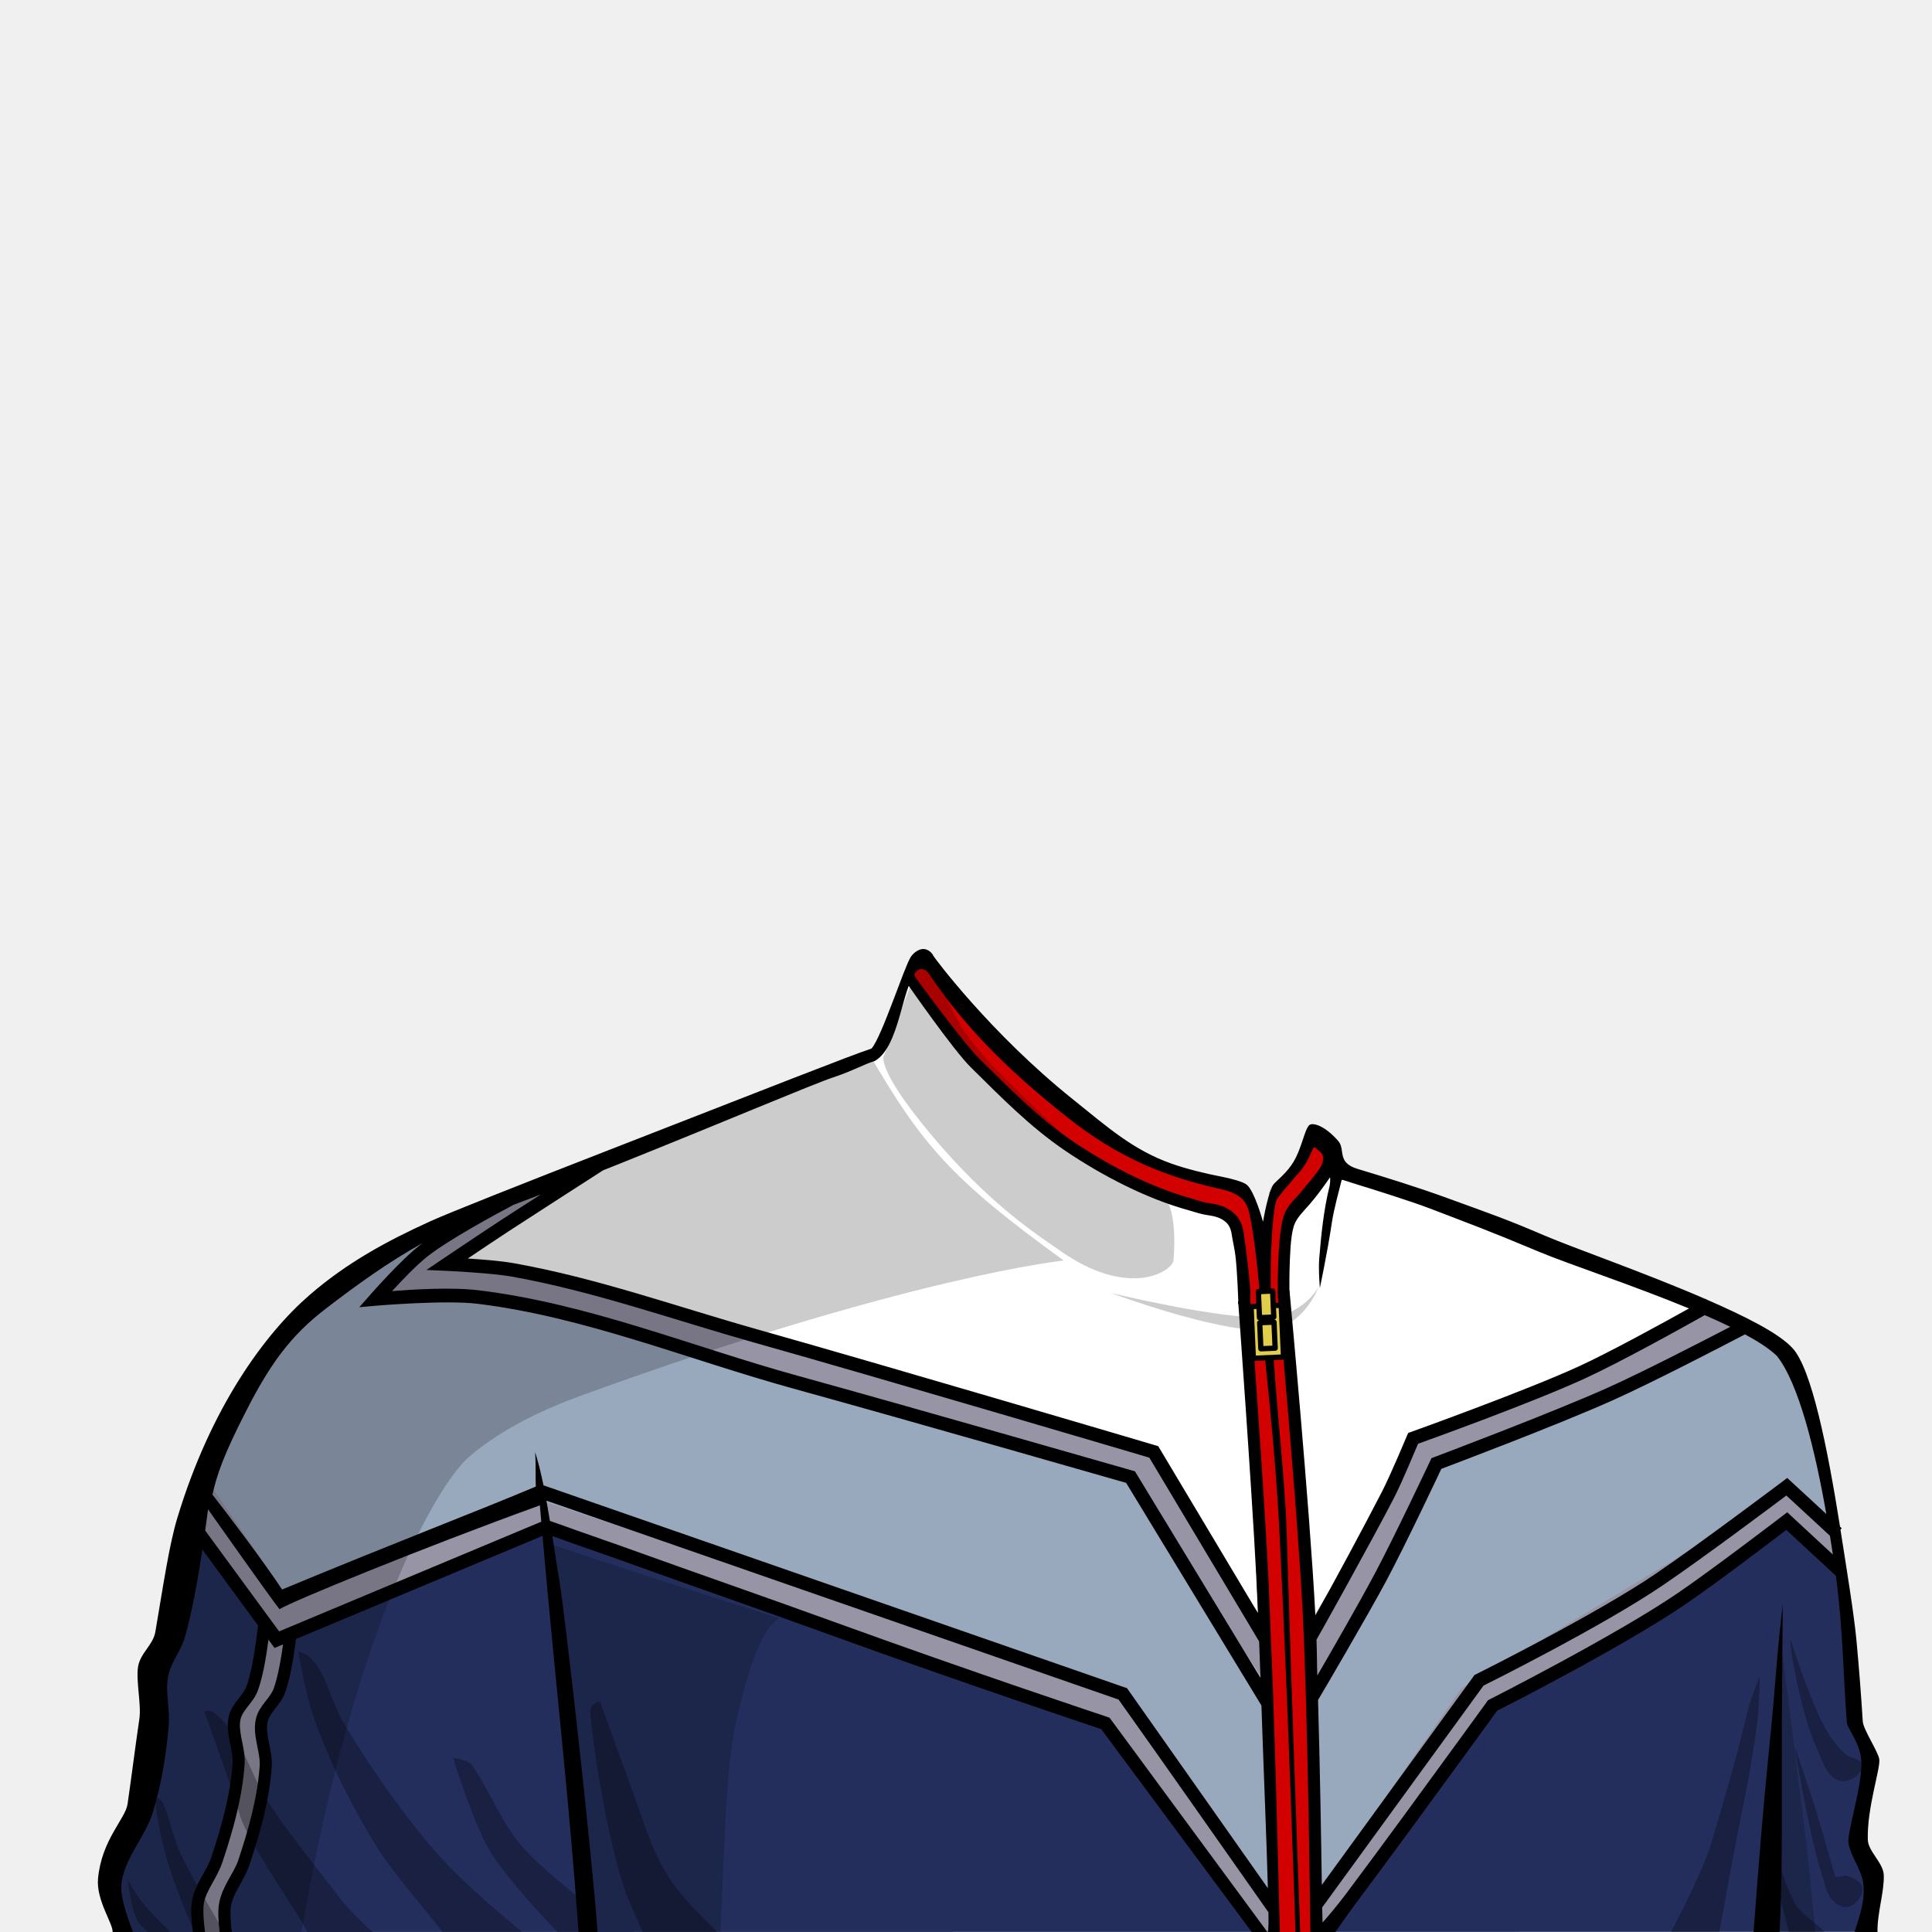
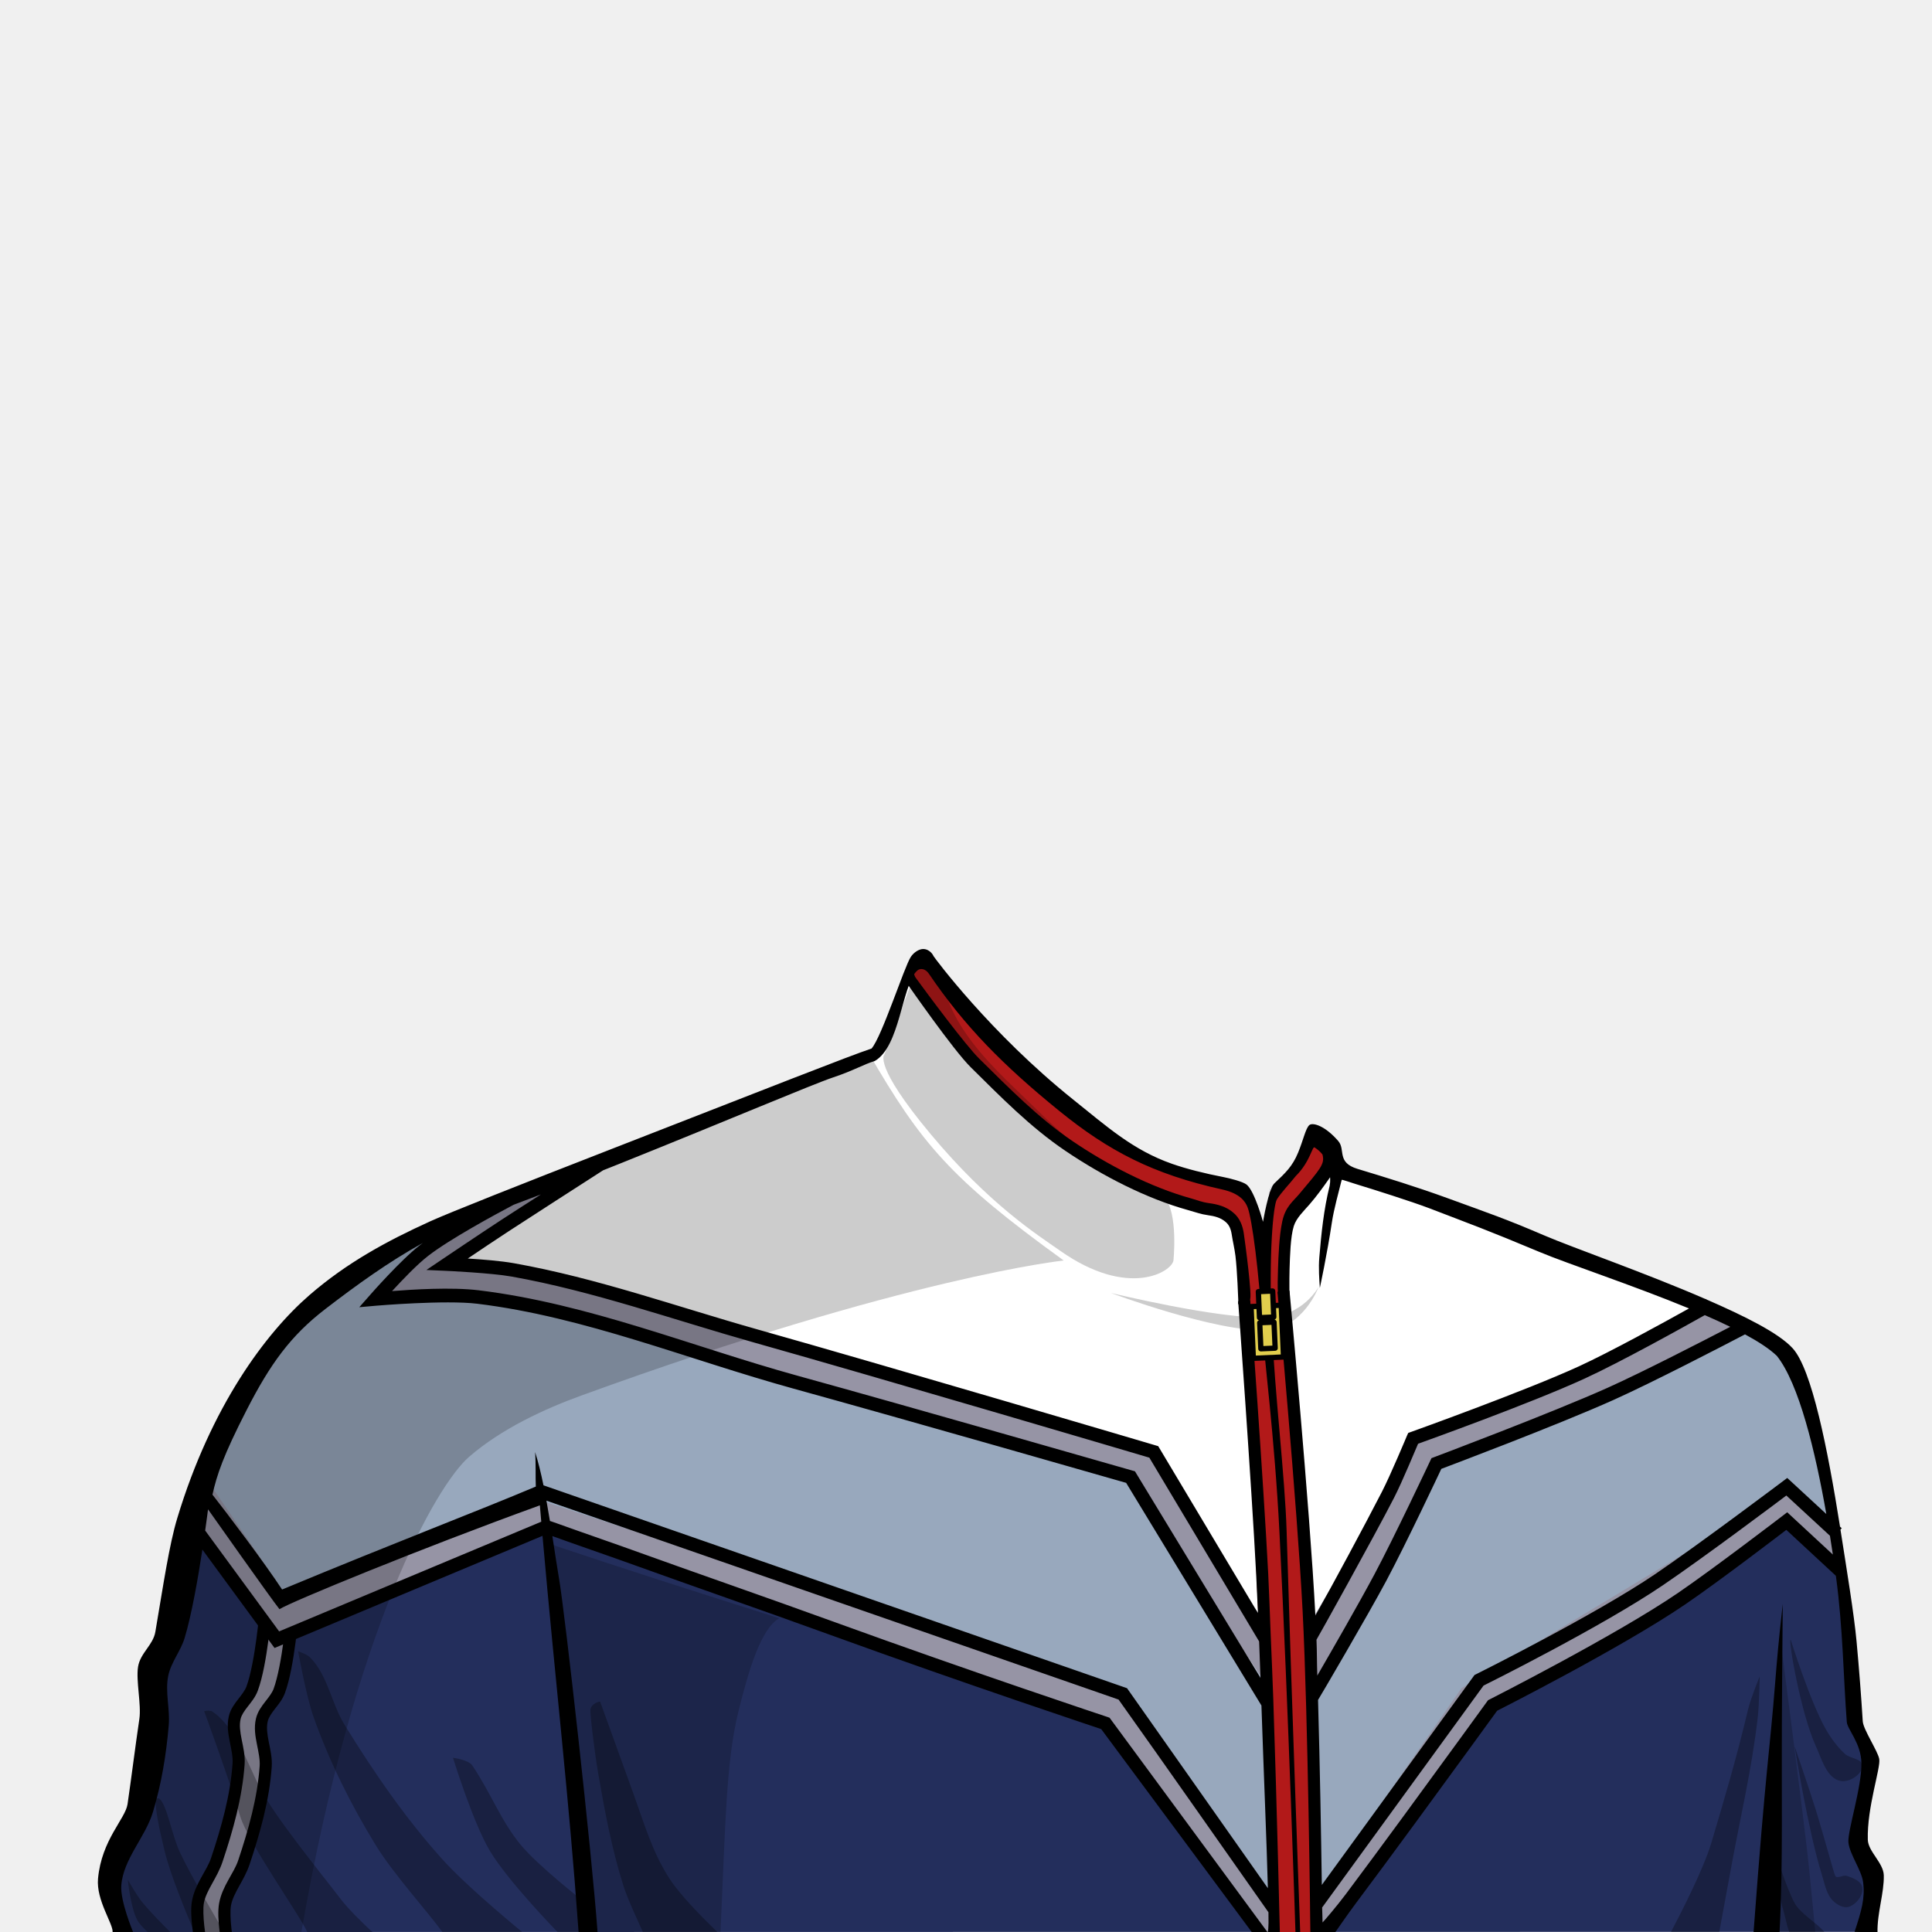
<svg xmlns="http://www.w3.org/2000/svg" version="1.1" id="svg171226" width="400" height="400" viewBox="0 0 400 400" xml:space="preserve">
  <defs id="defs171230" />
  <g id="g171234" style="display:inline">
    <path id="path171962" style="display:inline;fill:#232e5c;fill-opacity:1;fill-rule:nonzero;stroke:none;stroke-width:1.333" d="m 191.48,198.279 c -4.828,3.956 -5.27,8.624 -10.275,19.625 l -45.736,16.898 -40.713,17.391 -11.703,4.525 -6.742,6.277 -9.459,6.824 C 55.867,279.862 46.947,292.999 41.172,309.599 L 34.899,334.108 24.136,390.91 25.664,400 122.211,399.99 V 400 h 9.066 l -0.002,-0.01 254.414,-0.023 2.382,-11.584 -3.382,-7.197 1.124,-8.254 1.359,-8.906 -3.068,-7.208 -3.133,-35.212 c -0.509,-6.7 -2.707,-16.606 -5.835,-31.646 -2.789,-9.065 -4.292,-11.158 -12.445,-16.039 -8.155,-4.881 -35.884,-14.403 -46.307,-18.889 -9.844,-4.237 -27.727,-8.638 -37.951,-12.98 l -4.953,-8.506 c -2.642,3.064 -4.412,6.824 -6.801,10.162 l -3.4,1.936 c -0.697,0.198 -1.003,8.369 -1.723,8.425 -1.775,0.139 -4.001,-8.131 -5.74,-8.306 -10.873,-1.412 -25.23,-9.195 -34.268,-15.832 -9.039,-6.637 -26.535,-28.717 -26.535,-28.717 -0.496,-1.461 -2.603,-1.74 -3.533,-2.936 z" />
    <path id="path31" style="baseline-shift:baseline;display:inline;overflow:visible;vector-effect:none;fill:#9694a5;enable-background:accumulate;stop-color:#000000;stop-opacity:1;opacity:1" d="M 54.523 333.234 C 54.523 333.234 54.31 335.964 53.861 339.334 C 53.413 342.704 52.667 346.771 51.895 348.857 C 51.725 349.316 51.199 350.043 50.43 351.033 C 49.66 352.023 48.625 353.321 48.18 355.232 C 47.642 357.542 48.037 359.594 48.371 361.277 C 48.705 362.961 48.98 364.33 48.91 365.32 C 48.464 371.669 46.668 378.076 44.549 384.42 C 43.818 386.608 41.311 389.285 40.535 393.551 C 40.164 395.59 40.374 397.664 40.572 399.473 C 40.592 399.652 40.612 399.828 40.633 400 L 46.682 400 C 46.633 399.641 46.583 399.242 46.537 398.82 C 46.364 397.237 46.323 395.252 46.438 394.625 C 46.801 392.624 48.951 390.174 50.238 386.322 C 52.417 379.801 54.39 372.923 54.895 365.742 C 55.051 363.523 54.561 361.65 54.256 360.109 C 53.95 358.569 53.832 357.416 54.023 356.592 C 54.108 356.227 54.469 355.614 55.168 354.715 C 55.867 353.816 56.88 352.674 57.521 350.941 C 58.679 347.817 59.337 343.669 59.809 340.125 C 60.28 336.581 60.506 333.701 60.506 333.701 L 54.523 333.234 z " />
    <path id="path15" style="fill:#98a8bd;fill-opacity:1;stroke:none;stroke-width:1px;stroke-linecap:butt;stroke-linejoin:miter;stroke-opacity:1" d="m 191.48,198.279 c -4.828,3.956 -5.27,8.624 -10.275,19.625 l -45.736,16.898 -40.713,17.391 -11.703,4.525 -6.742,6.277 -9.459,6.824 c -10.985,10.042 -19.905,23.179 -25.68,39.779 l -1.924,7.516 17.666,21.963 56.111,-22.846 116.232,41.283 30.777,42.463 14.018,-0.002 34.564,-46.469 37.676,-20.842 23.246,-17.637 11.639,9.203 -0.205,-2.627 c -0.509,-6.7 -2.708,-16.605 -5.836,-31.645 -2.789,-9.065 -4.292,-11.158 -12.445,-16.039 -8.155,-4.881 -35.884,-14.403 -46.307,-18.889 -9.844,-4.237 -27.727,-8.638 -37.951,-12.98 l -4.953,-8.506 c -2.642,3.064 -4.412,6.824 -6.801,10.162 l -3.4,1.936 c -0.697,0.198 -0.902,8.67 -1.623,8.726 -1.775,0.139 -4.101,-8.432 -5.84,-8.607 -10.873,-1.412 -25.23,-9.195 -34.268,-15.832 -9.039,-6.637 -26.535,-28.717 -26.535,-28.717 -0.496,-1.461 -2.603,-1.74 -3.533,-2.936 z" />
    <path id="path33" style="baseline-shift:baseline;display:inline;overflow:visible;vector-effect:none;enable-background:accumulate;stop-color:#000000;stop-opacity:1;opacity:1;fill:#000000;fill-opacity:1" d="M 53.764 333.068 C 53.764 333.068 53.547 335.843 53.092 339.264 C 52.637 342.684 51.916 346.775 51.031 349.164 C 50.724 349.994 50.055 350.843 49.307 351.807 C 48.558 352.77 47.719 353.868 47.379 355.328 C 46.942 357.204 47.256 358.993 47.582 360.635 C 47.908 362.276 48.245 363.794 48.15 365.143 C 47.687 371.734 45.84 378.278 43.703 384.674 C 42.81 387.348 40.408 389.96 39.752 393.564 C 39.456 395.192 39.616 397.24 39.807 398.982 C 39.846 399.339 39.888 399.681 39.93 400 L 42.453 400 C 42.4 399.61 42.344 399.172 42.293 398.709 C 42.112 397.06 42.022 395.051 42.211 394.012 C 42.695 391.351 44.949 388.834 46.074 385.467 C 48.236 378.997 50.157 372.257 50.645 365.318 C 50.775 363.458 50.349 361.731 50.035 360.148 C 49.721 358.566 49.522 357.152 49.814 355.895 C 50.004 355.079 50.562 354.265 51.281 353.34 C 52.001 352.414 52.871 351.394 53.375 350.033 C 54.42 347.211 55.103 343.087 55.568 339.594 C 56.033 336.101 56.256 333.264 56.256 333.264 L 53.764 333.068 z M 59.375 333.57 C 59.375 333.57 59.158 336.345 58.703 339.766 C 58.248 343.186 57.528 347.277 56.643 349.666 C 56.335 350.496 55.667 351.343 54.918 352.307 C 54.169 353.27 53.33 354.368 52.99 355.828 C 52.554 357.704 52.868 359.495 53.193 361.137 C 53.519 362.778 53.857 364.296 53.762 365.645 C 53.298 372.236 51.451 378.78 49.314 385.176 C 48.421 387.849 46.019 390.46 45.363 394.064 C 45.067 395.692 45.227 397.74 45.418 399.482 C 45.437 399.659 45.458 399.832 45.479 400 L 47.998 400 C 47.966 399.749 47.934 399.484 47.904 399.211 C 47.724 397.562 47.633 395.551 47.822 394.512 C 48.306 391.851 50.561 389.334 51.686 385.967 C 53.847 379.497 55.768 372.757 56.256 365.818 C 56.387 363.958 55.96 362.232 55.646 360.65 C 55.333 359.068 55.133 357.654 55.426 356.396 C 55.616 355.581 56.173 354.767 56.893 353.842 C 57.612 352.916 58.482 351.896 58.986 350.535 C 60.032 347.713 60.715 343.587 61.18 340.094 C 61.645 336.601 61.867 333.764 61.867 333.764 L 59.375 333.57 z " />
    <path id="path17" style="fill:#ffffff;fill-opacity:1;fill-rule:nonzero;stroke:none;stroke-width:1.333" d="m 191.48,198.279 c -4.828,3.956 -5.27,8.624 -10.275,19.625 l -45.736,16.898 -35.453,15.145 -11.875,7.672 -10.203,11.336 15.305,-0.85 18.422,2.268 121.865,35.709 33.443,49.881 6.518,-8.502 14.736,-24.658 9.354,-20.121 31.459,-12.471 25.223,-11.336 8.031,-5.188 c -8.623,-4.946 -35.65,-14.239 -45.908,-18.654 -9.844,-4.237 -27.727,-8.638 -37.951,-12.98 l -4.953,-8.506 c -2.642,3.064 -4.412,6.824 -6.801,10.162 l -3.4,1.936 c -0.697,0.198 -1.003,8.67 -1.723,8.726 -1.775,0.139 -4.001,-8.432 -5.74,-8.607 -10.873,-1.412 -25.23,-9.195 -34.268,-15.832 -9.039,-6.637 -26.535,-28.717 -26.535,-28.717 -0.496,-1.461 -2.603,-1.74 -3.533,-2.936 z" />
    <path id="path18" style="fill:#9694a5;fill-opacity:1;stroke:none;stroke-width:1px;stroke-linecap:butt;stroke-linejoin:miter;stroke-opacity:1" d="m 127.508,238.203 -27.492,11.744 -11.875,7.672 -10.203,11.336 15.305,-0.85 18.422,2.268 121.865,35.709 33.443,49.881 6.518,-8.502 14.736,-24.658 9.354,-20.121 31.459,-12.471 25.223,-11.336 8.031,-5.188 c -1.953,-1.12 -4.85,-2.465 -8.283,-3.924 l -1.705,1.578 -30.861,14.83 -29.66,11.223 -10.02,20.842 -14.43,24.449 -11.223,-14.43 -11.623,-19.639 -5.209,-8.416 L 200,288.979 156.312,276.553 117.436,264.529 103.006,262.525 92.334,261.923 103.406,254.91 Z M 42.529,305.908 c -0.47,1.211 -0.923,2.441 -1.357,3.691 l -1.924,7.516 17.666,21.963 56.111,-22.846 116.232,41.283 30.777,42.463 14.018,-0.002 34.564,-46.469 37.676,-20.842 23.246,-17.637 11.639,9.203 -0.205,-2.627 c -0.116,-1.534 -0.321,-3.236 -0.605,-5.129 v -0.002 l -10.027,-7.857 -67.734,40.881 -32.064,46.094 -6.012,0.4 -31.264,-45.691 -121.441,-39.68 -52.906,19.238 z" />
    <path d="m 179.812,217.966 c -14.598,5.149 -31.25,13.415 -46.618,18.658 l -38.286,14.052 -11.855,6.044 -6.743,6.276 -9.459,6.824 -8.589,6.699 -18.387,37.684 c -6.38,25.808 -12.367,60.077 -14.995,76.982 L 26.678,400 H 62.401 c 10.895,-62.957 27.966,-92.522 34.705,-98.368 6.739,-5.845 15.612,-9.926 23.284,-12.716 67.723,-24.627 99.842,-27.943 99.842,-27.943 -23.419,-16.924 -29.445,-24.111 -40.42,-43.008 z" style="display:inline;opacity:0.2;fill:#000000;fill-opacity:1;fill-rule:nonzero;stroke:none;stroke-width:1.333" id="path172176" />
    <path d="m 161.328,335.039 c -16.753,-5.297 -31.721,-10.089 -47.612,-15.41 0,0 6.964,57.036 8.844,80.372 h 26.614 c 1.04,-22.693 1.143,-35.26 3.723,-45.718 2.137,-8.663 4.683,-17.107 8.43,-19.244 z" style="opacity:0.2;fill:#000000;fill-opacity:1;fill-rule:nonzero;stroke:none;stroke-width:1.333" id="path172192" />
    <path style="opacity:0.2;fill:#000000;fill-opacity:1;stroke:none;stroke-width:0.912px;stroke-linecap:butt;stroke-linejoin:miter;stroke-opacity:1" d="m 368.847,341.209 c 0,0 4.774,36.558 5.687,45.511 0.913,8.952 1.288,13.28 1.288,13.28 H 366.379 Z" id="path2" />
-     <path style="display:inline;fill:#d30000;fill-opacity:1;stroke:none;stroke-width:1px;stroke-linecap:butt;stroke-linejoin:miter;stroke-opacity:1" d="m 188.055,203.613 2.557,-5.845 9.041,11.598 14.703,13.333 23.444,18.685 12.968,3.105 7.215,1.461 3.626,9.042 1.35,-8.284 5.617,-4.685 2.192,-4.11 0.548,-3.014 4.018,5.297 -0.639,2.557 -4.84,6.393 -3.288,5.205 -0.583,11.941 5.1,80.089 L 272.123,400 h -2.831 -1.644 -1.735 -2.466 l -5.818,-130.462 -0.65,-14.729 -1.644,-3.744 -4.84,-1.096 -18.447,-5.114 -18.237,-13.255 -11.326,-11.64 -12.142,-14.176 z" id="path3" />
+     <path style="display:inline;fill:#b21919;fill-opacity:1;stroke:none;stroke-width:1px;stroke-linecap:butt;stroke-linejoin:miter;stroke-opacity:1" d="m 188.055,203.613 2.557,-5.845 9.041,11.598 14.703,13.333 23.444,18.685 12.968,3.105 7.215,1.461 3.626,9.042 1.35,-8.284 5.617,-4.685 2.192,-4.11 0.548,-3.014 4.018,5.297 -0.639,2.557 -4.84,6.393 -3.288,5.205 -0.583,11.941 5.1,80.089 L 272.123,400 h -2.831 -1.644 -1.735 -2.466 l -5.818,-130.462 -0.65,-14.729 -1.644,-3.744 -4.84,-1.096 -18.447,-5.114 -18.237,-13.255 -11.326,-11.64 -12.142,-14.176 z" id="path3" />
    <path style="color:#000000;display:inline;fill:#000000;-inkscape-stroke:none" d="m 265.991,270.191 0.869,-0.176 0.123,-0.877 c 0,0 -0.065,-4.14 0.007,-6.359 0.088,-2.744 0.185,-6.71 0.875,-8.924 0.524,-1.682 2.058,-3.115 3.285,-4.528 2.73,-3.144 5.795,-7.922 5.795,-7.922 0,0 -1.497,-1.796 -3.128,-2.325 0.506,1.915 -0.456,2.924 -4.77,8.072 -1.374,1.64 -2.901,2.633 -3.57,5.744 -0.642,2.988 -0.792,7.174 -0.877,9.802 -0.051,1.58 -0.121,4.124 0.003,5.195 m -5.711,0.564 c 0.056,-1.197 -0.341,-5.059 -0.726,-8.153 -0.164,-1.319 -0.429,-3.419 -0.652,-4.937 -0.223,-1.518 -0.775,-3.141 -2.186,-4.322 -1.533,-1.284 -3.304,-1.71 -4.953,-1.938 -1.649,-0.227 -2.326,-0.591 -3.749,-0.984 -8.478,-2.343 -17.406,-6.991 -24.712,-11.964 -6.943,-4.727 -13,-10.881 -19.17,-16.967 -2.84,-2.802 -10.568,-13.201 -13.163,-16.766 -0.542,-0.744 -0.202,-1.581 -0.202,-1.581 l -1.386,3.055 c 0,0 9.336,13.462 12.994,17.07 6.119,6.036 12.284,12.369 19.631,17.326 7.694,5.192 16.797,9.875 25.341,12.236 1.79,0.495 2.6,0.847 4.075,1.051 1.475,0.203 2.665,0.521 3.688,1.377 0.819,0.686 1.137,1.549 1.316,2.77 0.18,1.221 0.552,2.715 0.747,4.281 0.365,2.934 0.585,9.166 0.585,9.166 l -0.039,0.787 0.695,0.373 c 0,0 1.017,0.034 1.662,0.303 z" id="path2-4" />
    <path style="display:inline;fill:#000000;fill-opacity:0.2;stroke:none;stroke-width:1px;stroke-linecap:butt;stroke-linejoin:miter;stroke-opacity:1" d="m 230.003,267.693 c 0,0 22.278,5.418 32.194,5.061 7.626,-0.275 10.819,-6.339 10.819,-6.339 0,0 -3.199,8.674 -10.864,8.981 -10.468,0.419 -32.15,-7.703 -32.15,-7.703 z" id="path1-6" />
    <path id="path172002" style="fill:#000000;fill-opacity:1;fill-rule:nonzero;stroke:none;stroke-width:1.333" d="m 191.154,196.479 c -0.934,0 -2.011,0.761 -2.588,1.645 -1.358,2.08 -6.003,16.569 -8.123,18.965 -4.6,1.521 -20.748,7.915 -54.338,20.998 -18.049,7.03 -33.115,12.994 -37.01,14.764 -9.024,4.099 -17.333,8.61 -25.047,15.305 -9.035,7.841 -20.342,22.96 -27.346,46.16 -1.671,5.535 -2.844,13.575 -4.539,23.545 -0.467,2.747 -3.133,4.377 -3.584,7.25 -0.453,2.888 0.706,7.821 0.277,10.744 -0.888,6.049 -1.634,12.085 -2.447,17.662 -0.448,3.076 -5.377,7.369 -6.115,15.445 -0.406,4.447 3.153,9.368 3.02,11.039 h 4.236 c 0,0 -2.689,-6.408 -2.439,-9.645 0.425,-5.503 4.96,-9.922 6.557,-15.205 1.76,-5.822 2.752,-11.891 3.268,-17.951 0.289,-3.401 -0.782,-6.895 -0.105,-10.24 0.563,-2.784 2.566,-5.1 3.391,-7.818 1.451,-4.782 2.781,-12.434 3.68,-18.314 l 14.938,20.369 55.479,-23.215 c 2.749,31.286 5.435,53.658 7.471,82.02 h 3.924 c -1.179,-16.45 -6.755,-66.09 -7.961,-73.1 -0.423,-2.457 -0.88,-5.568 -1.395,-8.871 0.057,0.02 0.115,0.041 0.176,0.062 0.924,0.326 2.236,0.794 3.879,1.383 3.286,1.177 7.593,2.636 13.078,4.618 10.971,3.964 25.849,9.112 40.278,14.347 28.661,10.4 55.838,19.407 56.223,19.548 L 259.154,400 h 3.244 l -32.671,-44.358 -0.391,-0.145 c 0,0 -27.757,-9.217 -56.616,-19.688 -14.429,-5.236 -29.309,-10.384 -40.282,-14.349 -5.487,-1.982 -9.796,-3.443 -13.086,-4.622 -1.645,-0.589 -2.959,-1.058 -3.891,-1.387 -0.466,-0.164 -0.837,-0.294 -1.107,-0.387 -0.237,-0.081 -0.306,-0.115 -0.498,-0.166 -0.229,-1.404 -0.47,-2.816 -0.723,-4.203 l 118.455,41.184 c 10.139,14.234 20.962,29.75 31.03,44.033 0.092,3.74 -0.141,4.088 -0.141,4.088 h 2.498 c 0,0 -0.569,-24.927 -1.355,-48.229 l 0.008,-0.004 -0.008,-0.012 v -0.002 c -0.165,-4.894 -0.358,-8.833 -0.539,-13.34 l 0.01,-0.006 -0.012,-0.019 c -0.171,-4.257 -0.33,-9.117 -0.51,-12.602 -0.976,-18.895 -3.727,-56.539 -3.727,-56.539 l -2.492,0.182 c 0,0 2.75,37.662 3.723,56.486 0.127,2.467 0.253,5.183 0.377,8.072 l -20.652,-34.574 -0.523,-0.156 c 0,0 -54.846,-16.231 -82.582,-24.053 -16.47,-4.645 -33.042,-10.587 -50.234,-13.658 -2.796,-0.5 -6.552,-0.789 -9.613,-0.98 2.576,-1.731 5.68,-3.827 8.529,-5.686 4.585,-2.991 14.573,-9.418 19.498,-12.584 1.261,-0.499 2.547,-1.011 3.854,-1.535 22.146,-8.889 39.455,-16.252 43.807,-17.711 4.294,-1.439 6.115,-2.63 8.58,-3.381 5.2,-3.008 5.551,-15.245 8.641,-18.58 0.368,-0.398 0.834,-0.53 1.293,-0.434 0.459,0.096 0.912,0.419 1.262,0.934 7.438,10.965 15.443,19.016 26.908,28.34 10.327,8.398 19.538,13.186 33.803,16.332 3.798,0.837 4.844,2.581 5.279,3.701 0.951,2.446 2.378,13.589 2.988,24.361 0.322,5.672 2.629,23.432 3.611,42.936 1.856,36.844 3.311,82.74 3.311,82.74 h 0.979 c 0,0 -1.785,-48.849 -2.809,-83.006 -0.341,-11.366 -2.458,-28.345 -3.09,-42.809 -0.631,-14.441 0.323,-24.672 1.084,-25.877 0.94,-1.488 2.643,-3.22 3.898,-4.818 3.03,-2.982 3.418,-6.33 3.924,-5.914 0.699,0.456 1.781,1.327 2.266,2.613 0.548,1.455 1.212,3.358 0.826,5.326 -1.213,4.859 -1.722,9.819 -2.135,14.795 -0.193,2.271 -0.008,4.554 0.105,6.348 0,0 1.526,-7.07 2.5,-13.609 0.398,-2.673 1.476,-6.542 2.025,-8.764 v -0.002 -0.002 h 0.002 v -0.002 l 0.002,-0.002 h 0.002 v -0.002 h 0.002 c 0.141,-0.074 1.969,0.599 3.744,1.133 2.233,0.671 10.844,3.385 14.533,4.805 9.022,3.471 11.666,4.385 22.697,9.004 5.941,2.488 19.347,6.898 30.926,11.684 -5.56,3.099 -16.393,9.048 -22.82,11.996 -11.197,5.136 -34.758,13.58 -34.758,13.58 l -0.551,0.197 -0.246,0.531 c 0,0 -3.39,8.127 -5.188,11.622 -3.685,7.166 -10.368,19.563 -13.792,25.669 -0.002,-0.034 -0.004,-0.068 -0.006,-0.102 -1.139,-22.151 -5.355,-67.176 -5.355,-67.176 l -2.49,0.23 c 0,0 4.075,44.067 5.207,66.082 C 270.829,355.618 271.295,400 271.295,400 h 1.07 0.002 0.186 2.529 1.406 c 0,0 2.611,-3.788 4.336,-6.088 3.451,-4.599 7.857,-10.571 12.201,-16.494 8.591,-11.712 16.746,-22.966 16.934,-23.225 0.537,-0.272 25.843,-13.077 39.027,-22.074 7.054,-4.814 19.684,-14.483 20.852,-15.375 l 10.258,9.504 c 0.015,0.114 0.032,0.227 0.047,0.34 1.421,10.511 1.536,21.177 2.217,29.938 0.12,1.546 2.966,4.363 3.029,8.529 0.076,5.02 -2.924,14.112 -2.691,16.416 0.245,2.431 2.741,5.766 3.047,8.25 0.408,3.311 -0.333,5.882 -1.777,10.246 l 4.748,0.143 c -0.088,-4.062 1.389,-8.175 1.303,-11.842 -0.061,-2.577 -3.241,-4.933 -3.309,-7.373 -0.187,-6.727 2.703,-14.87 2.365,-16.719 -0.305,-1.669 -3.305,-6.087 -3.412,-7.803 -0.328,-5.267 -0.741,-10.678 -1.279,-16.51 -0.519,-5.622 -2.014,-14.729 -3.338,-23.17 l 0.266,-0.287 -0.354,-0.326 c -2.565,-16.172 -5.841,-32.57 -9.801,-36.928 -2.899,-3.192 -10.037,-6.706 -17.879,-10.123 l -0.06,-0.107 c 0,0 -0.079,0.044 -0.08,0.045 -12.517,-5.443 -27.311,-10.564 -33.543,-13.238 -8.09,-3.471 -11.244,-4.498 -19.643,-7.57 -6.6,-2.414 -13.059,-4.388 -18.895,-6.156 -4.37,-1.324 -2.446,-3.977 -3.973,-5.752 -2.69,-3.129 -5.234,-3.913 -5.99,-3.324 -0.785,0.696 -1.219,2.994 -2.333,5.706 -1.168,2.845 -2.628,4.22 -4.931,6.383 -1.193,1.121 -2.336,7.948 -2.336,7.948 0,0 -1.718,-6.32 -3.38,-7.692 -0.769,-0.635 -3.537,-1.323 -4.741,-1.556 -3.975,-0.769 -7.719,-1.708 -10.745,-2.77 -8.056,-2.827 -13.395,-7.654 -20.402,-13.263 -17.216,-13.781 -28.782,-29.418 -28.941,-29.723 -0.344,-0.771 -1.196,-1.48 -2.131,-1.48 z M 112,247.291 c -2.953,1.884 -5.948,3.804 -8.156,5.244 -4.058,2.647 -12.041,8.027 -12.041,8.027 l -3.521,2.373 4.242,0.188 c 0,0 9.199,0.423 13.443,1.182 16.882,3.016 33.37,8.915 49.967,13.596 27.515,7.759 81.34,23.688 82.025,23.891 l 22.729,38.053 0.002,-0.002 c 0.095,2.449 0.188,4.977 0.279,7.547 l -25.988,-42.771 -0.525,-0.15 c 0,0 -46.177,-13.254 -69.354,-19.645 -21.756,-5.999 -43.163,-14.893 -65.934,-17.676 -5.776,-0.706 -13.924,-0.157 -17.998,0.158 2.136,-2.314 5.139,-5.477 7.465,-7.281 4.489,-3.483 13.853,-8.552 17.705,-10.588 1.77,-0.669 3.661,-1.383 5.66,-2.145 z m -24.463,10.053 c -0.213,0.158 -0.42,0.314 -0.619,0.469 -4.009,3.111 -10.213,10.199 -10.213,10.199 l -2.32,2.631 3.494,-0.311 c 0,0 14.309,-1.218 20.949,-0.406 22.265,2.721 43.547,11.534 65.529,17.596 22.964,6.332 68.108,19.29 68.799,19.488 l 28.01,46.096 v 0.002 c 0.446,13.38 1.101,28.698 1.334,37.828 L 233.34,349.523 112.521,307.518 c -0.526,-2.564 -1.102,-4.938 -1.738,-6.883 0.191,2.307 0.059,5.263 0.152,7.141 -11.812,4.994 -28.641,11.389 -52.531,21.316 -3.629,-5.513 -11.217,-15.567 -14.418,-19.643 0.911,-4.079 2.228,-8.063 7.092,-17.549 4.886,-9.53 9.087,-15.356 16.297,-20.896 6.473,-4.974 13.047,-9.725 20.162,-13.66 z M 352.959,272.283 c 1.848,0.803 3.62,1.613 5.275,2.422 -5.943,3.088 -18.188,9.383 -25.342,12.596 -11.708,5.258 -35.99,14.395 -35.99,14.395 l -0.531,0.201 -0.242,0.514 c 0,0 -7.499,15.92 -11.592,23.584 -3.231,6.051 -8.768,15.676 -11.805,20.916 -0.096,-2.949 -0.057,-4.79 -0.167,-7.43 0.239,-0.343 11.802,-21.104 16.054,-29.372 1.774,-3.45 4.681,-10.553 4.98,-11.196 0.933,-0.334 23.187,-8.309 34.439,-13.471 7.501,-3.441 20.381,-10.607 24.92,-13.158 z m 8.33,3.986 c 2.806,1.518 5.098,3.019 6.59,4.451 4.583,5.764 7.963,19.746 10.24,32.74 l -8.088,-7.467 -0.934,0.703 c 0,0 -17.356,13.062 -26.396,19.199 -12.483,8.474 -37.113,20.746 -37.113,20.746 l -0.307,0.152 -31.611,43.461 c -0.137,-9.556 -0.39,-24.647 -0.783,-38.303 0.379,-0.569 10.4,-17.676 14.119,-24.641 4.091,-7.661 11.093,-22.535 11.404,-23.197 0.901,-0.339 23.94,-9.012 35.631,-14.262 8.131,-3.651 22.379,-11.041 27.248,-13.584 z m 8.555,33.361 9.029,8.334 c 0.211,1.321 0.412,2.621 0.6,3.887 l -9.447,-8.75 -0.936,0.717 c 0,0 -14.477,11.07 -21.682,15.986 -12.957,8.842 -39.021,22.053 -39.021,22.053 l -0.303,0.152 -0.199,0.275 c 0,0 -8.435,11.639 -17.117,23.477 -4.341,5.919 -8.744,11.888 -12.184,16.471 -1.72,2.292 -4.334,5.369 -4.764,5.793 0.01,-0.577 -0.076,-2.285 -0.086,-3.133 l 0.016,0.012 33.398,-45.918 c 0.542,-0.27 24.415,-12.145 37.125,-20.773 8.75,-5.94 24.05,-17.439 25.57,-18.582 z m -258.072,2.035 c 0.097,1.141 0.193,2.271 0.289,3.389 L 57.791,337.762 42.48,316.883 c 0.375,-2.655 0.59,-4.393 0.59,-4.393 0,0 13.238,18.769 14.793,20.674 2.25,-1.461 29.067,-12.492 53.908,-21.498 z m 257.326,20.42 c -0.824,7.33 -1.201,11.636 -1.557,16.152 -1.186,15.038 -1.889,16.9 -4.482,51.762 h 5.375 c 0.782,-14.898 0.329,-27.038 0.529,-51.498 0.065,-7.907 0.135,-16.416 0.135,-16.416 z" />
    <path d="m 192.73,234.864 c -12.106,-14.486 -9.625,-16.546 -9.625,-16.546 l 7.727,-20.489 3.718,2.294 c 1.444,13.037 11.95,21.578 20.294,29.802 7.411,7.304 15.802,14.113 24.763,17.046 4.207,1.052 3.568,11.547 3.352,13.924 -0.216,2.377 -9.3,8.028 -23.449,-1.928 -4.76,-3.349 -14.589,-9.514 -26.781,-24.103 z" style="display:inline;opacity:0.2;fill:#000000;fill-opacity:1;fill-rule:nonzero;stroke:none;stroke-width:1.333" id="path172060" />
    <path id="path30" style="fill:#000000;fill-opacity:0.3;stroke:none;stroke-width:1px;stroke-linecap:butt;stroke-linejoin:miter;stroke-opacity:1" d="m 370.729,339.479 c -0.51,0.086 2.108,15.232 5.223,22.045 1.233,2.698 2.282,6.747 5.211,7.215 1.794,0.286 4.445,-1.39 4.408,-3.207 -0.029,-1.445 -2.55,-1.418 -3.605,-2.404 -1.601,-1.496 -2.932,-3.303 -4.01,-5.211 -3.247,-5.746 -7.213,-18.438 -7.213,-18.438 -0.004,-10e-4 -0.01,-6.8e-4 -0.014,0 z m -309.006,2.404 c 0,0 1.645,9.232 3.207,13.629 3.28,9.234 7.712,18.094 12.826,26.453 3.708,6.06 10.913,13.948 13.818,18.035 H 108.092 C 103.798,396.436 95.866,389.687 91.783,385.17 84.024,376.586 77.413,366.964 71.342,357.113 c -2.759,-4.476 -3.474,-10.33 -7.213,-14.027 -0.637,-0.63 -2.406,-1.203 -2.406,-1.203 z m 302.605,5.211 c 10e-6,0 -1.848,4.471 -2.404,6.814 -2.437,10.257 -4.885,18.491 -7.615,27.654 -1.547,5.191 -5.957,13.895 -8.35,18.438 h 9.998 c 0.616,-3.32 1.722,-9.297 2.359,-12.826 1.906,-10.548 4.419,-21.01 5.611,-31.662 0.312,-2.791 0.4,-8.418 0.4,-8.418 z m -240.08,5.211 c -0.852,0.082 -1.884,0.756 -2.004,1.604 -0.12,0.852 0.85,8.85 1.604,13.227 1.348,7.826 2.816,15.675 5.211,23.246 0.94,2.97 2.916,7.056 4.035,9.619 h 15.422 c -3.042,-2.932 -7.612,-7.558 -9.789,-10.871 -3.667,-5.58 -5.393,-11.707 -7.664,-17.986 -2.271,-6.279 -6.814,-18.838 -6.814,-18.838 z m -81.064,1.875 c -0.849,0.014 -0.9,0.129 -0.9,0.129 0,0 5.343,14.578 7.416,21.643 1.612,5.492 12.469,20.691 13.909,24.049 h 13.463 c -2.19,-2.047 -5,-4.805 -6.531,-6.814 C 66.444,387.807 56.733,375.986 53.708,369.94 51.165,364.856 48.642,357.423 43.887,354.309 43.72,354.199 43.447,354.238 43.184,354.18 Z m 328.359,7.344 c 0,0 2.888,17.861 5.611,26.453 0.615,1.94 0.933,4.206 2.404,5.611 0.826,0.788 2.117,1.539 3.207,1.201 1.558,-0.483 3.062,-2.397 2.805,-4.008 -0.211,-1.319 -1.938,-1.982 -3.205,-2.404 -0.76,-0.253 -2.004,0.693 -2.406,0 -0.248,-0.428 -2.591,-9.109 -4.008,-13.627 -1.391,-4.434 -4.408,-13.227 -4.408,-13.227 z m -277.756,2.404 c 0,0 4.094,13.308 7.615,19.238 C 105.131,389.447 115.432,400 115.432,400 h 5.459 l -0.65,-6.814 c 0,0 -8.863,-6.923 -12.424,-11.221 -4.093,-4.94 -6.114,-10.591 -10.021,-16.434 -0.8,-1.196 -4.008,-1.604 -4.008,-1.604 z m -61.123,8.361 c -1.219,0.003 0.6,7.513 1.404,10.877 1.161,4.855 4.461,12.854 6.166,16.834 h 6.176 c -2.441,-4.099 -6.908,-11.746 -9.135,-16.434 -1.724,-3.631 -2.807,-10.421 -4.41,-11.223 -0.075,-0.038 -0.141,-0.055 -0.201,-0.055 z m 334.5,9.641 -0.002,0.002 c -0.009,0.004 -0.019,0.016 -0.027,0.033 0,0 0.077,0.27 0.217,0.736 -0.062,-0.447 -0.117,-0.723 -0.17,-0.766 -10e-4,-6.8e-4 -0.005,-0.003 -0.006,-0.004 h -0.002 -0.002 l -0.002,-0.002 h -0.002 -0.002 z m 0.188,0.771 c 0.315,2.286 0.783,9.082 1.787,12.488 0.447,1.517 0.745,3.27 1.312,4.811 h 7.268 c -1.631,-1.965 -4.978,-3.787 -6.176,-6.012 -1.658,-3.078 -3.558,-9.179 -4.191,-11.287 z m -340.898,6.477 c 0,0 0.597,5.9 2.004,8.418 0.42,0.751 1.288,1.649 2.109,2.404 h 4.676 c -1.639,-1.619 -4.503,-4.513 -5.984,-6.412 -1.072,-1.373 -2.805,-4.41 -2.805,-4.41 z" />
    <path d="m 260.661,270.441 -0.133,-3.02 2.961,-0.131 0.133,3.02 1.646,-0.072 0.472,10.713 -6.252,0.275 -0.473,-10.713 z" style="clip-rule:evenodd;fill:#e1ce4d;fill-rule:nonzero;stroke-width:1.095;stroke-miterlimit:10;fill-opacity:1" id="path327" />
    <path d="m 260.01,280.656 5.158,-0.227 -0.423,-9.62 -0.552,0.025 0.08,1.824 c 0.011,0.262 -0.166,0.479 -0.41,0.544 0.248,0.042 0.445,0.242 0.456,0.505 l 0.237,5.391 c 0.013,0.302 -0.22,0.557 -0.523,0.571 l -2.96,0.13 c -0.302,0.014 -0.558,-0.22 -0.571,-0.523 l -0.237,-5.391 c -0.011,-0.262 0.166,-0.479 0.41,-0.542 -0.248,-0.044 -0.445,-0.243 -0.456,-0.505 l -0.08,-1.825 -0.552,0.025 z m 2.955,-12.795 -1.866,0.082 0.19,4.297 1.865,-0.082 z m -1.583,6.521 0.19,4.297 1.866,-0.082 -0.19,-4.297 z m -2.391,-4.417 1.099,-0.048 -0.109,-2.474 c -0.014,-0.302 0.22,-0.557 0.522,-0.57 l 2.961,-0.131 c 0.302,-0.014 0.557,0.22 0.571,0.523 l 0.109,2.473 1.099,-0.049 c 0.302,-0.013 0.558,0.221 0.571,0.523 l 0.472,10.714 c 0.013,0.302 -0.221,0.557 -0.523,0.57 l -6.252,0.277 c -0.302,0.013 -0.557,-0.221 -0.571,-0.523 l -0.472,-10.714 c -0.013,-0.302 0.221,-0.557 0.523,-0.571" style="clip-rule:evenodd;fill:#000000;fill-opacity:1;fill-rule:nonzero;stroke-width:1.095;stroke-miterlimit:10" id="path328" />
  </g>
</svg>
